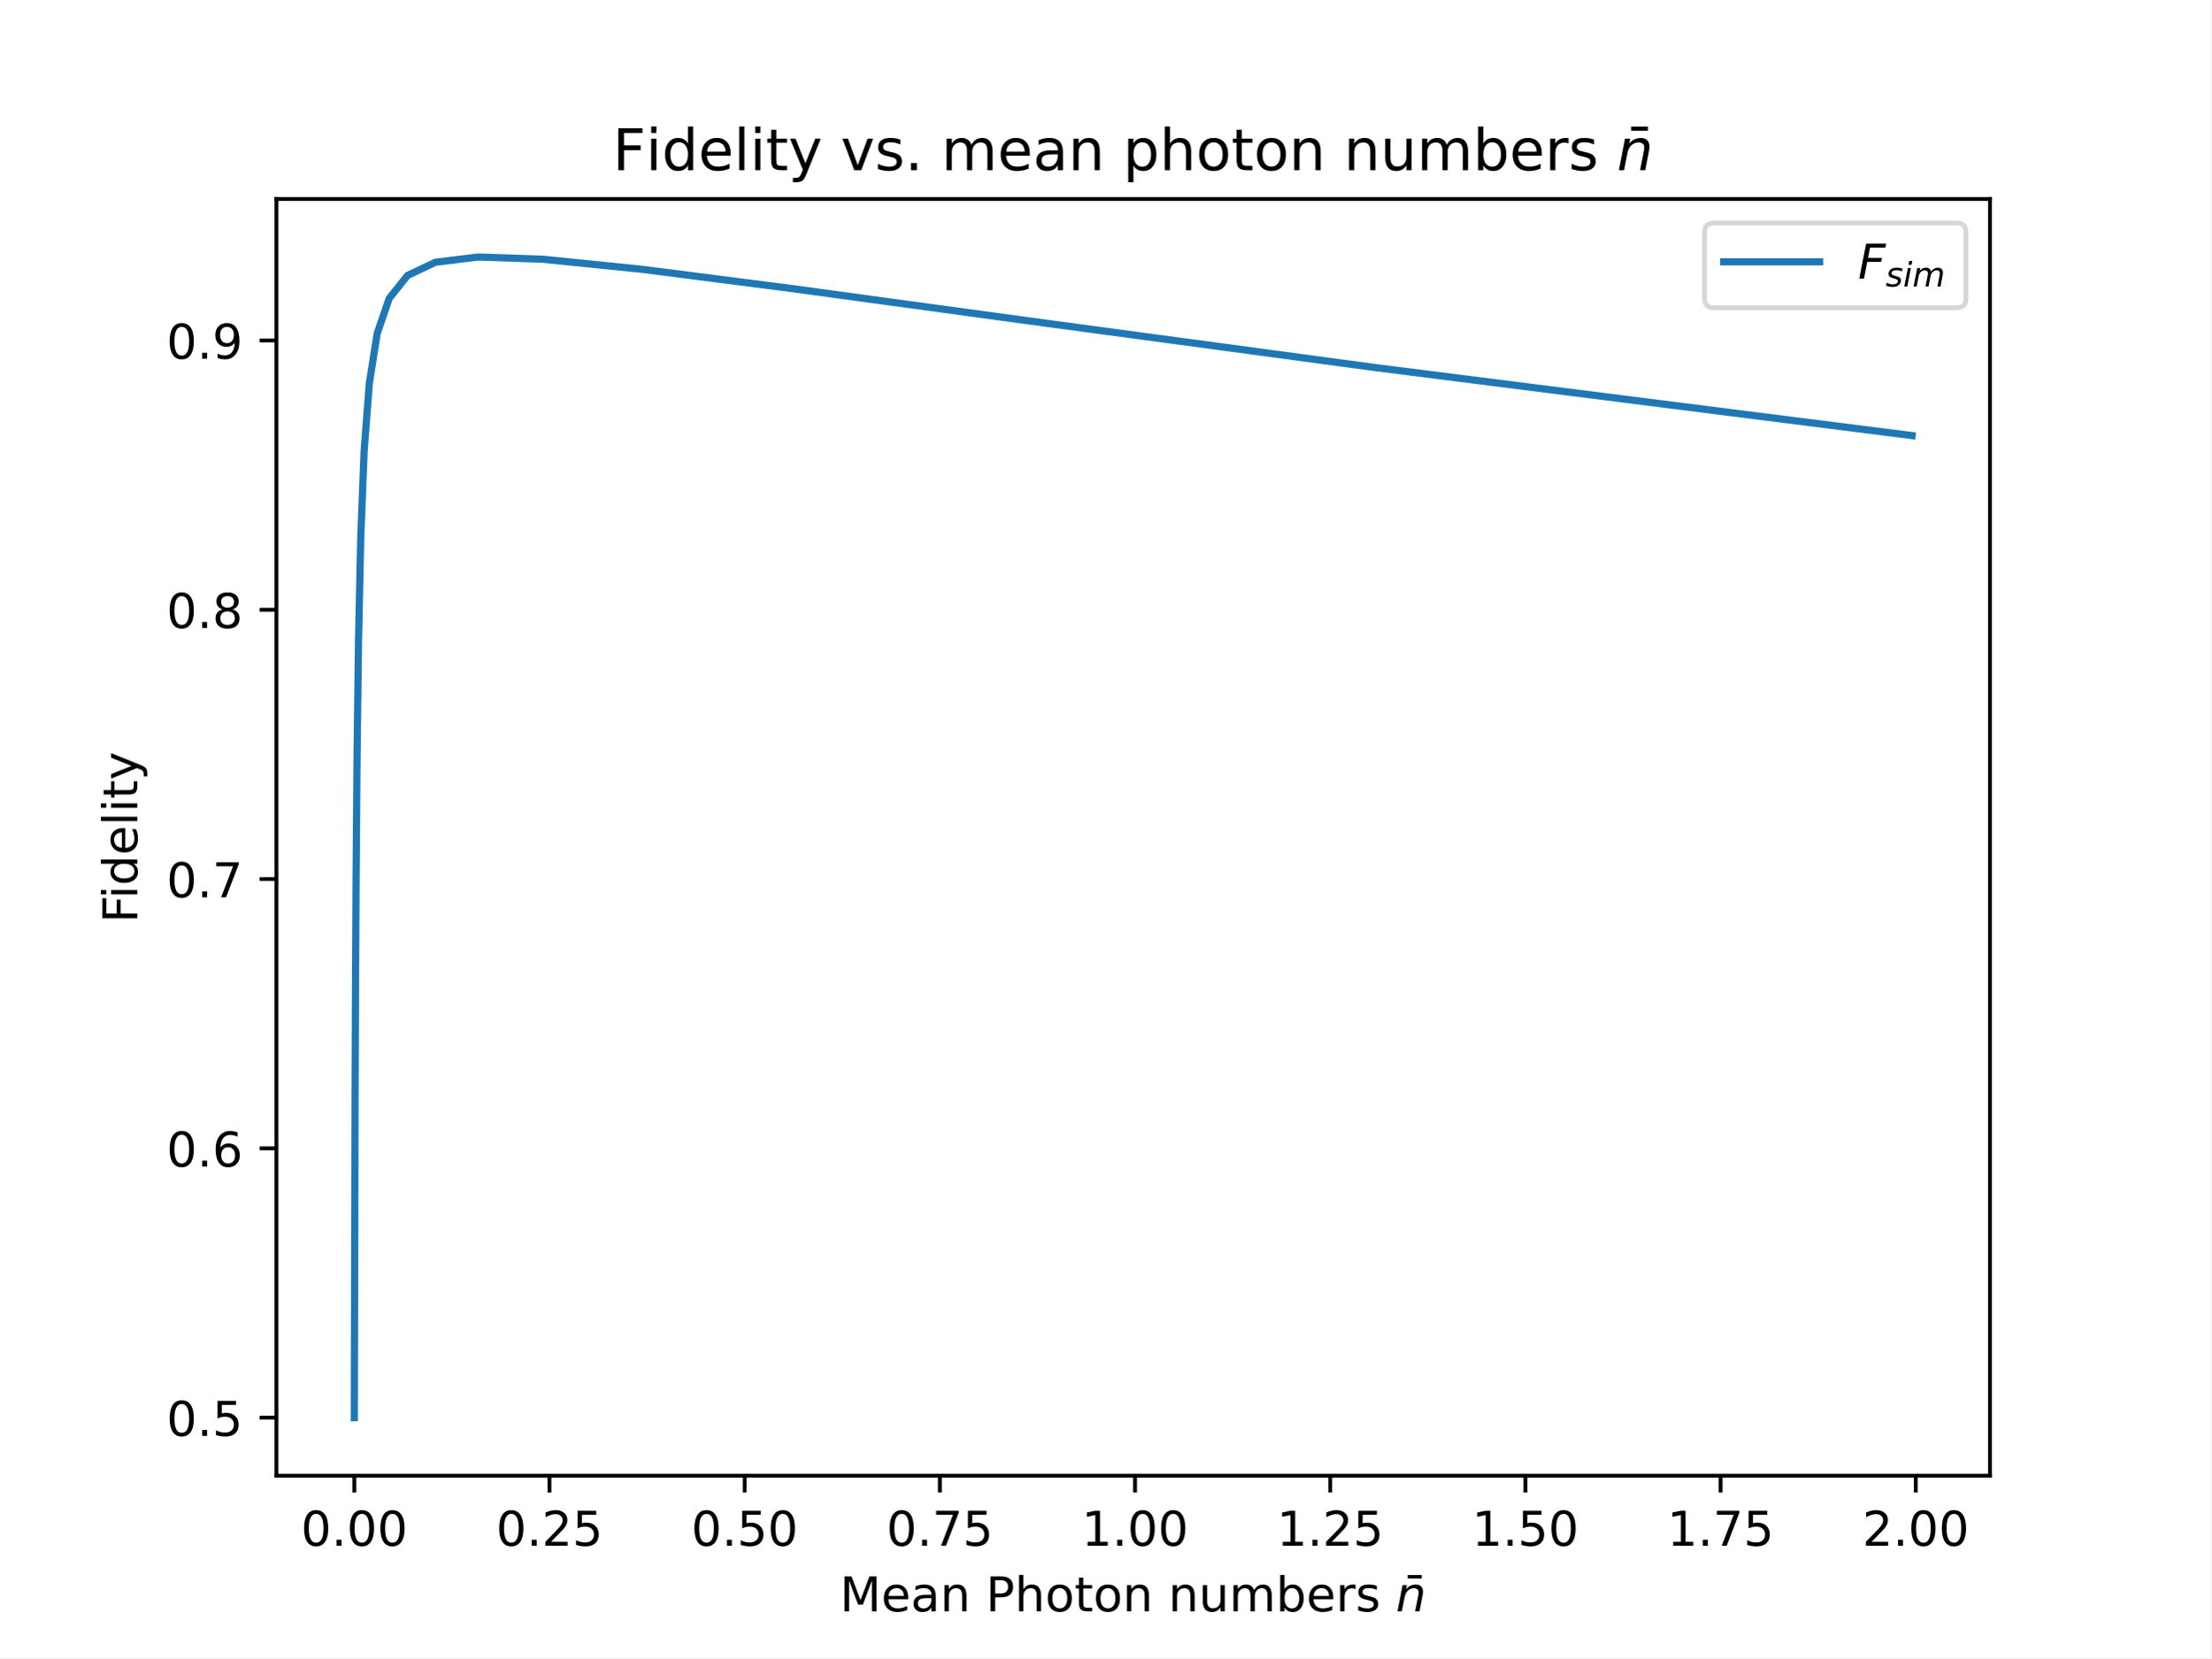
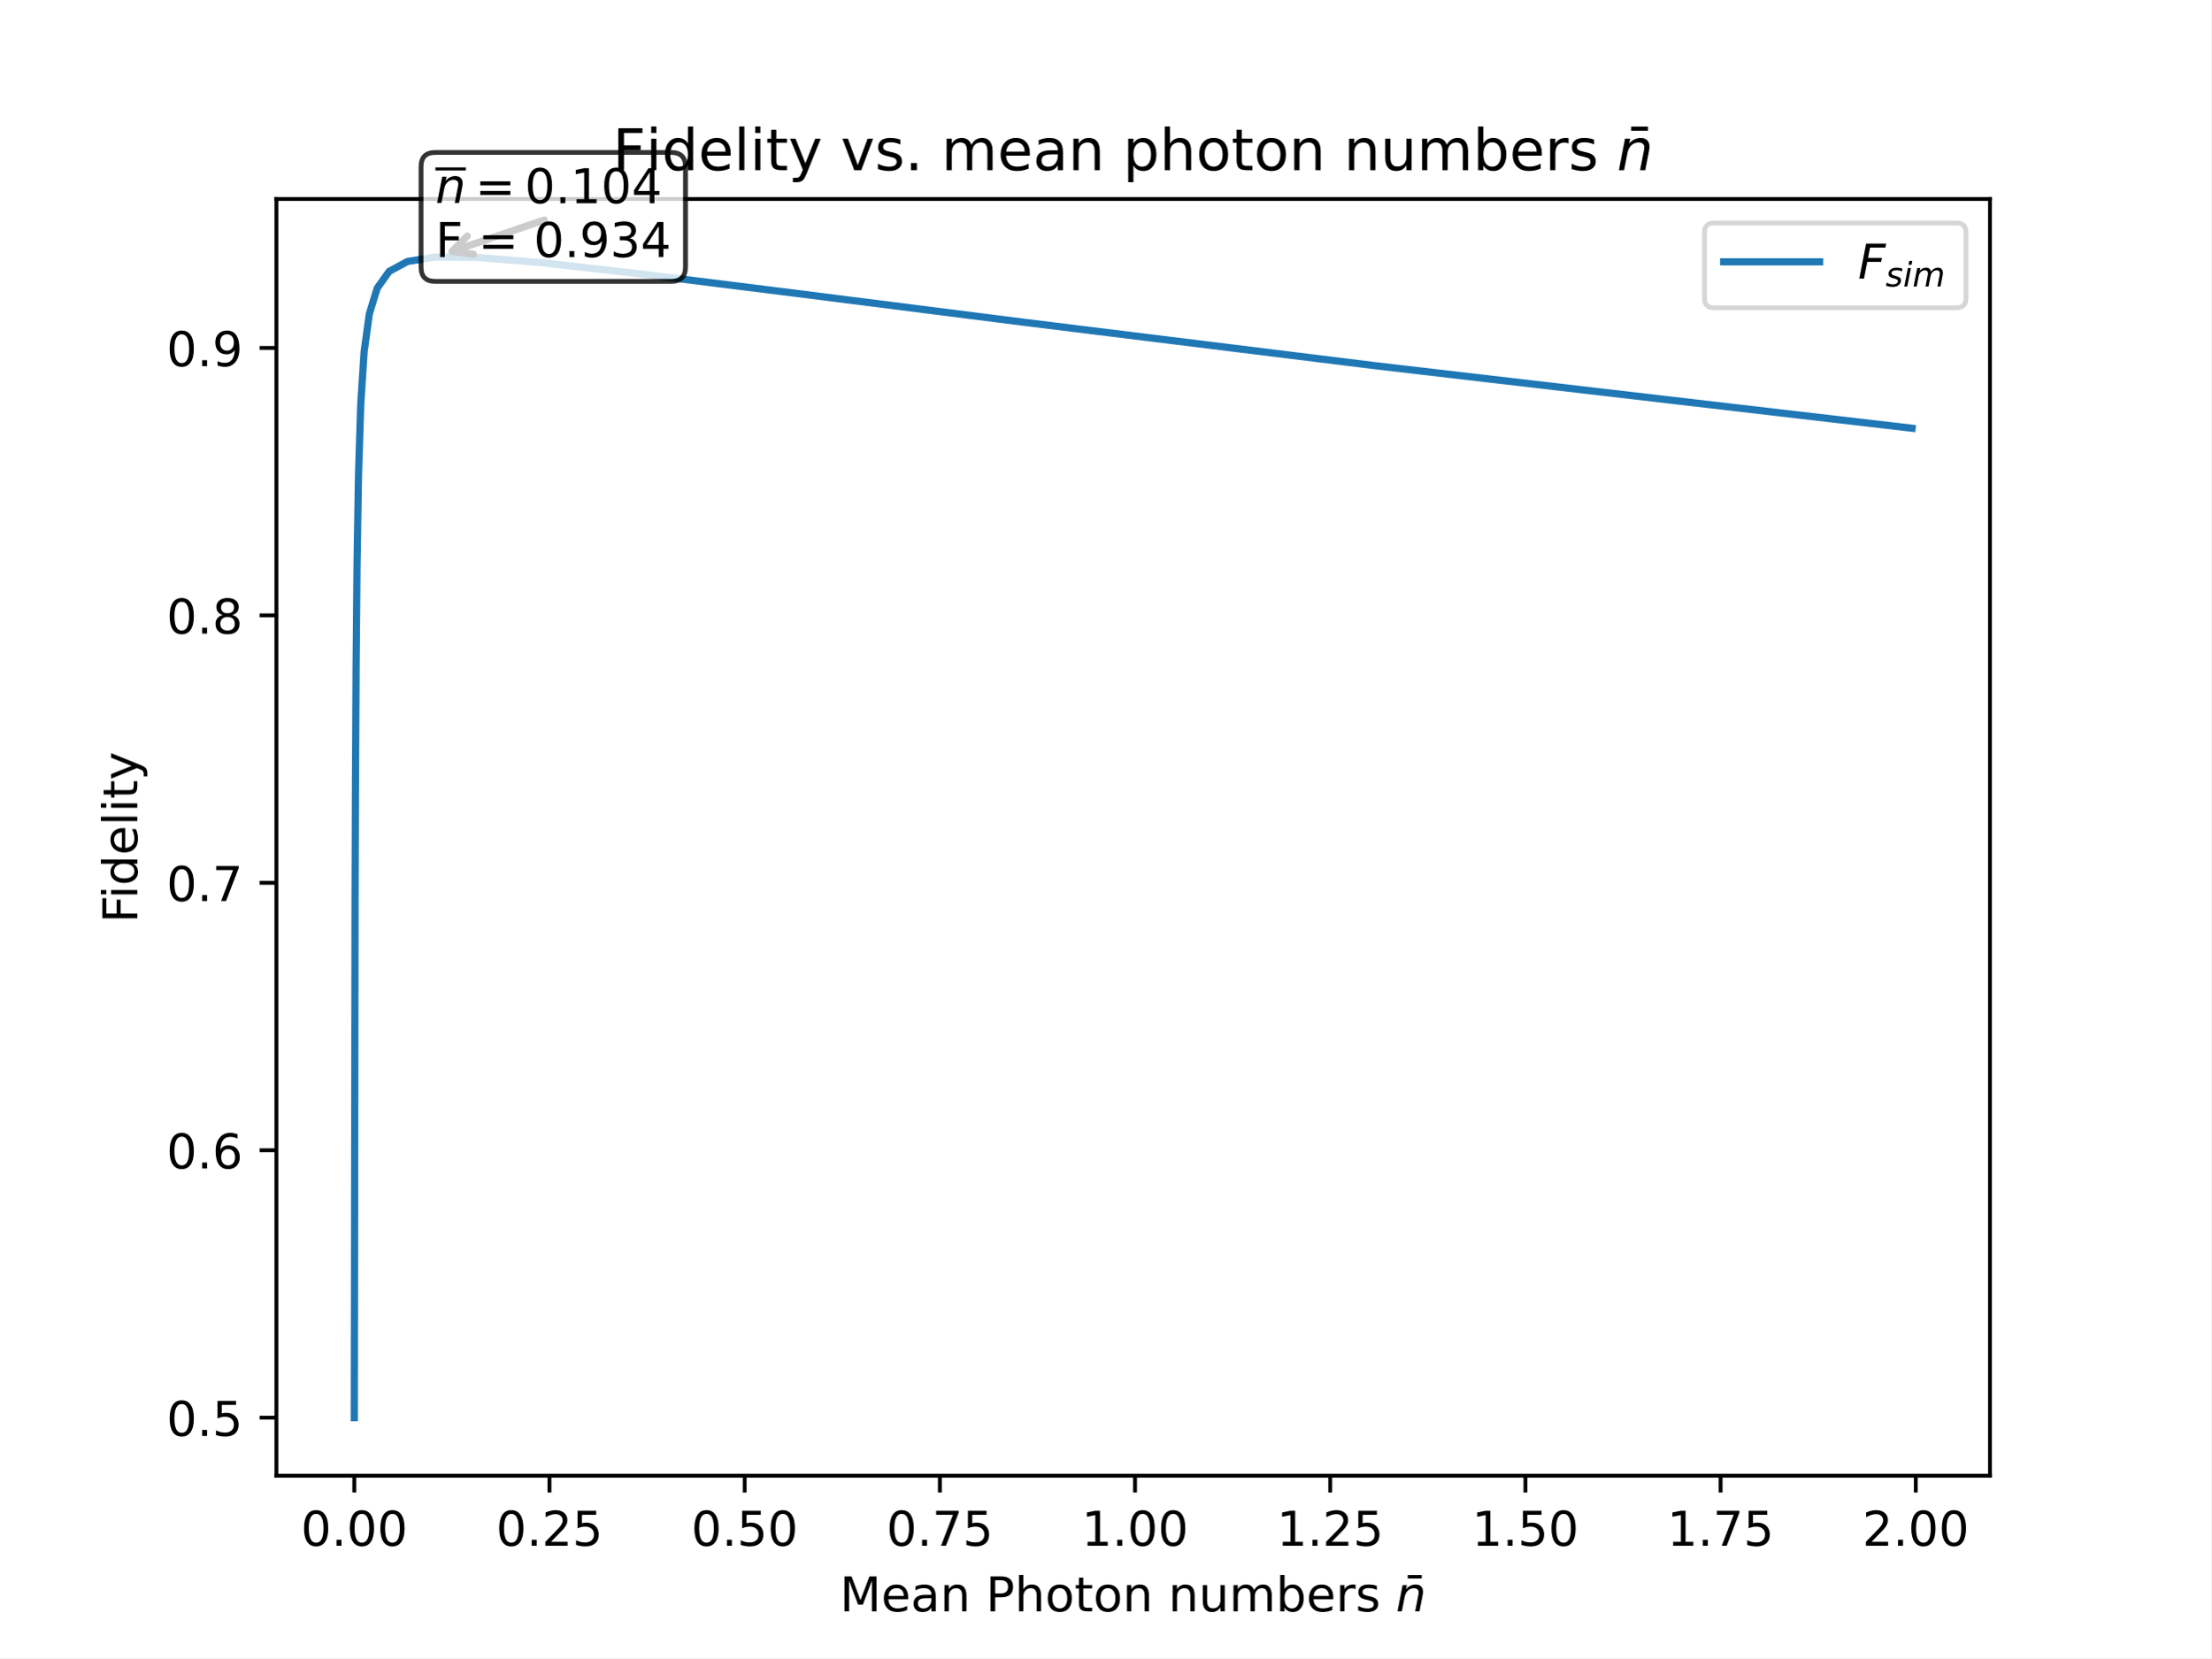
<svg xmlns="http://www.w3.org/2000/svg" xmlns:xlink="http://www.w3.org/1999/xlink" width="460.8pt" height="345.6pt" viewBox="0 0 460.8 345.6" version="1.1">
  <defs>
    <style type="text/css">*{stroke-linejoin: round; stroke-linecap: butt}</style>
  </defs>
  <g id="figure_1">
    <g id="patch_1">
      <path d="M 0 345.6  L 460.8 345.6  L 460.8 0  L 0 0  z " style="fill: #ffffff" />
    </g>
    <g id="axes_1">
      <g id="patch_2">
        <path d="M 57.6 307.584  L 414.72 307.584  L 414.72 41.472  L 57.6 41.472  z " style="fill: #ffffff" />
      </g>
      <g id="matplotlib.axis_1">
        <g id="xtick_1">
          <g id="line2d_1">
            <defs>
-               <path id="m093805df62" d="M 0 0  L 0 3.5  " style="stroke: #000000; stroke-width: 0.8" />
+               <path id="mae718a5688" d="M 0 0  L 0 3.5  " style="stroke: #000000; stroke-width: 0.8" />
            </defs>
            <g>
-               <use xlink:href="#m093805df62" x="73.833" y="307.584" style="stroke: #000000; stroke-width: 0.8" />
+               <use xlink:href="#mae718a5688" x="73.833" y="307.584" style="stroke: #000000; stroke-width: 0.8" />
            </g>
          </g>
          <g id="text_1">
            <g transform="translate(62.69991 322.1824) scale(0.1 -0.1)">
              <defs>
                <path id="DejaVuSans-30" d="M 2034 4250  Q 1547 4250 1301 3770  Q 1056 3291 1056 2328  Q 1056 1369 1301 889  Q 1547 409 2034 409  Q 2525 409 2770 889  Q 3016 1369 3016 2328  Q 3016 3291 2770 3770  Q 2525 4250 2034 4250  z M 2034 4750  Q 2819 4750 3233 4129  Q 3647 3509 3647 2328  Q 3647 1150 3233 529  Q 2819 -91 2034 -91  Q 1250 -91 836 529  Q 422 1150 422 2328  Q 422 3509 836 4129  Q 1250 4750 2034 4750  z " transform="scale(0.015625)" />
                <path id="DejaVuSans-2e" d="M 684 794  L 1344 794  L 1344 0  L 684 0  L 684 794  z " transform="scale(0.015625)" />
              </defs>
              <use xlink:href="#DejaVuSans-30" />
              <use xlink:href="#DejaVuSans-2e" transform="translate(63.62305 0)" />
              <use xlink:href="#DejaVuSans-30" transform="translate(95.41016 0)" />
              <use xlink:href="#DejaVuSans-30" transform="translate(159.0332 0)" />
            </g>
          </g>
        </g>
        <g id="xtick_2">
          <g id="line2d_2">
            <g>
-               <use xlink:href="#m093805df62" x="114.511" y="307.584" style="stroke: #000000; stroke-width: 0.8" />
+               <use xlink:href="#mae718a5688" x="114.511" y="307.584" style="stroke: #000000; stroke-width: 0.8" />
            </g>
          </g>
          <g id="text_2">
            <g transform="translate(103.3781 322.1824) scale(0.1 -0.1)">
              <defs>
                <path id="DejaVuSans-32" d="M 1228 531  L 3431 531  L 3431 0  L 469 0  L 469 531  Q 828 903 1448 1529  Q 2069 2156 2228 2338  Q 2531 2678 2651 2914  Q 2772 3150 2772 3378  Q 2772 3750 2511 3984  Q 2250 4219 1831 4219  Q 1534 4219 1204 4116  Q 875 4013 500 3803  L 500 4441  Q 881 4594 1212 4672  Q 1544 4750 1819 4750  Q 2544 4750 2975 4387  Q 3406 4025 3406 3419  Q 3406 3131 3298 2873  Q 3191 2616 2906 2266  Q 2828 2175 2409 1742  Q 1991 1309 1228 531  z " transform="scale(0.015625)" />
                <path id="DejaVuSans-35" d="M 691 4666  L 3169 4666  L 3169 4134  L 1269 4134  L 1269 2991  Q 1406 3038 1543 3061  Q 1681 3084 1819 3084  Q 2600 3084 3056 2656  Q 3513 2228 3513 1497  Q 3513 744 3044 326  Q 2575 -91 1722 -91  Q 1428 -91 1123 -41  Q 819 9 494 109  L 494 744  Q 775 591 1075 516  Q 1375 441 1709 441  Q 2250 441 2565 725  Q 2881 1009 2881 1497  Q 2881 1984 2565 2268  Q 2250 2553 1709 2553  Q 1456 2553 1204 2497  Q 953 2441 691 2322  L 691 4666  z " transform="scale(0.015625)" />
              </defs>
              <use xlink:href="#DejaVuSans-30" />
              <use xlink:href="#DejaVuSans-2e" transform="translate(63.62305 0)" />
              <use xlink:href="#DejaVuSans-32" transform="translate(95.41016 0)" />
              <use xlink:href="#DejaVuSans-35" transform="translate(159.0332 0)" />
            </g>
          </g>
        </g>
        <g id="xtick_3">
          <g id="line2d_3">
            <g>
-               <use xlink:href="#m093805df62" x="155.189" y="307.584" style="stroke: #000000; stroke-width: 0.8" />
+               <use xlink:href="#mae718a5688" x="155.189" y="307.584" style="stroke: #000000; stroke-width: 0.8" />
            </g>
          </g>
          <g id="text_3">
            <g transform="translate(144.0563 322.1824) scale(0.1 -0.1)">
              <use xlink:href="#DejaVuSans-30" />
              <use xlink:href="#DejaVuSans-2e" transform="translate(63.62305 0)" />
              <use xlink:href="#DejaVuSans-35" transform="translate(95.41016 0)" />
              <use xlink:href="#DejaVuSans-30" transform="translate(159.0332 0)" />
            </g>
          </g>
        </g>
        <g id="xtick_4">
          <g id="line2d_4">
            <g>
-               <use xlink:href="#m093805df62" x="195.867" y="307.584" style="stroke: #000000; stroke-width: 0.8" />
+               <use xlink:href="#mae718a5688" x="195.867" y="307.584" style="stroke: #000000; stroke-width: 0.8" />
            </g>
          </g>
          <g id="text_4">
            <g transform="translate(184.7345 322.1824) scale(0.1 -0.1)">
              <defs>
                <path id="DejaVuSans-37" d="M 525 4666  L 3525 4666  L 3525 4397  L 1831 0  L 1172 0  L 2766 4134  L 525 4134  L 525 4666  z " transform="scale(0.015625)" />
              </defs>
              <use xlink:href="#DejaVuSans-30" />
              <use xlink:href="#DejaVuSans-2e" transform="translate(63.62305 0)" />
              <use xlink:href="#DejaVuSans-37" transform="translate(95.41016 0)" />
              <use xlink:href="#DejaVuSans-35" transform="translate(159.0332 0)" />
            </g>
          </g>
        </g>
        <g id="xtick_5">
          <g id="line2d_5">
            <g>
-               <use xlink:href="#m093805df62" x="236.545" y="307.584" style="stroke: #000000; stroke-width: 0.8" />
+               <use xlink:href="#mae718a5688" x="236.545" y="307.584" style="stroke: #000000; stroke-width: 0.8" />
            </g>
          </g>
          <g id="text_5">
            <g transform="translate(225.4126 322.1824) scale(0.1 -0.1)">
              <defs>
                <path id="DejaVuSans-31" d="M 794 531  L 1825 531  L 1825 4091  L 703 3866  L 703 4441  L 1819 4666  L 2450 4666  L 2450 531  L 3481 531  L 3481 0  L 794 0  L 794 531  z " transform="scale(0.015625)" />
              </defs>
              <use xlink:href="#DejaVuSans-31" />
              <use xlink:href="#DejaVuSans-2e" transform="translate(63.62305 0)" />
              <use xlink:href="#DejaVuSans-30" transform="translate(95.41016 0)" />
              <use xlink:href="#DejaVuSans-30" transform="translate(159.0332 0)" />
            </g>
          </g>
        </g>
        <g id="xtick_6">
          <g id="line2d_6">
            <g>
-               <use xlink:href="#m093805df62" x="277.224" y="307.584" style="stroke: #000000; stroke-width: 0.8" />
+               <use xlink:href="#mae718a5688" x="277.224" y="307.584" style="stroke: #000000; stroke-width: 0.8" />
            </g>
          </g>
          <g id="text_6">
            <g transform="translate(266.0908 322.1824) scale(0.1 -0.1)">
              <use xlink:href="#DejaVuSans-31" />
              <use xlink:href="#DejaVuSans-2e" transform="translate(63.62305 0)" />
              <use xlink:href="#DejaVuSans-32" transform="translate(95.41016 0)" />
              <use xlink:href="#DejaVuSans-35" transform="translate(159.0332 0)" />
            </g>
          </g>
        </g>
        <g id="xtick_7">
          <g id="line2d_7">
            <g>
-               <use xlink:href="#m093805df62" x="317.902" y="307.584" style="stroke: #000000; stroke-width: 0.8" />
+               <use xlink:href="#mae718a5688" x="317.902" y="307.584" style="stroke: #000000; stroke-width: 0.8" />
            </g>
          </g>
          <g id="text_7">
            <g transform="translate(306.769 322.1824) scale(0.1 -0.1)">
              <use xlink:href="#DejaVuSans-31" />
              <use xlink:href="#DejaVuSans-2e" transform="translate(63.62305 0)" />
              <use xlink:href="#DejaVuSans-35" transform="translate(95.41016 0)" />
              <use xlink:href="#DejaVuSans-30" transform="translate(159.0332 0)" />
            </g>
          </g>
        </g>
        <g id="xtick_8">
          <g id="line2d_8">
            <g>
-               <use xlink:href="#m093805df62" x="358.58" y="307.584" style="stroke: #000000; stroke-width: 0.8" />
+               <use xlink:href="#mae718a5688" x="358.58" y="307.584" style="stroke: #000000; stroke-width: 0.8" />
            </g>
          </g>
          <g id="text_8">
            <g transform="translate(347.4472 322.1824) scale(0.1 -0.1)">
              <use xlink:href="#DejaVuSans-31" />
              <use xlink:href="#DejaVuSans-2e" transform="translate(63.62305 0)" />
              <use xlink:href="#DejaVuSans-37" transform="translate(95.41016 0)" />
              <use xlink:href="#DejaVuSans-35" transform="translate(159.0332 0)" />
            </g>
          </g>
        </g>
        <g id="xtick_9">
          <g id="line2d_9">
            <g>
-               <use xlink:href="#m093805df62" x="399.258" y="307.584" style="stroke: #000000; stroke-width: 0.8" />
+               <use xlink:href="#mae718a5688" x="399.258" y="307.584" style="stroke: #000000; stroke-width: 0.8" />
            </g>
          </g>
          <g id="text_9">
            <g transform="translate(388.1253 322.1824) scale(0.1 -0.1)">
              <use xlink:href="#DejaVuSans-32" />
              <use xlink:href="#DejaVuSans-2e" transform="translate(63.62305 0)" />
              <use xlink:href="#DejaVuSans-30" transform="translate(95.41016 0)" />
              <use xlink:href="#DejaVuSans-30" transform="translate(159.0332 0)" />
            </g>
          </g>
        </g>
        <g id="text_10">
          <g transform="translate(175.01 335.8606) scale(0.1 -0.1)">
            <defs>
              <path id="DejaVuSans-4d" d="M 628 4666  L 1569 4666  L 2759 1491  L 3956 4666  L 4897 4666  L 4897 0  L 4281 0  L 4281 4097  L 3078 897  L 2444 897  L 1241 4097  L 1241 0  L 628 0  L 628 4666  z " transform="scale(0.015625)" />
              <path id="DejaVuSans-65" d="M 3597 1894  L 3597 1613  L 953 1613  Q 991 1019 1311 708  Q 1631 397 2203 397  Q 2534 397 2845 478  Q 3156 559 3463 722  L 3463 178  Q 3153 47 2828 -22  Q 2503 -91 2169 -91  Q 1331 -91 842 396  Q 353 884 353 1716  Q 353 2575 817 3079  Q 1281 3584 2069 3584  Q 2775 3584 3186 3129  Q 3597 2675 3597 1894  z M 3022 2063  Q 3016 2534 2758 2815  Q 2500 3097 2075 3097  Q 1594 3097 1305 2825  Q 1016 2553 972 2059  L 3022 2063  z " transform="scale(0.015625)" />
              <path id="DejaVuSans-61" d="M 2194 1759  Q 1497 1759 1228 1600  Q 959 1441 959 1056  Q 959 750 1161 570  Q 1363 391 1709 391  Q 2188 391 2477 730  Q 2766 1069 2766 1631  L 2766 1759  L 2194 1759  z M 3341 1997  L 3341 0  L 2766 0  L 2766 531  Q 2569 213 2275 61  Q 1981 -91 1556 -91  Q 1019 -91 701 211  Q 384 513 384 1019  Q 384 1609 779 1909  Q 1175 2209 1959 2209  L 2766 2209  L 2766 2266  Q 2766 2663 2505 2880  Q 2244 3097 1772 3097  Q 1472 3097 1187 3025  Q 903 2953 641 2809  L 641 3341  Q 956 3463 1253 3523  Q 1550 3584 1831 3584  Q 2591 3584 2966 3190  Q 3341 2797 3341 1997  z " transform="scale(0.015625)" />
              <path id="DejaVuSans-6e" d="M 3513 2113  L 3513 0  L 2938 0  L 2938 2094  Q 2938 2591 2744 2837  Q 2550 3084 2163 3084  Q 1697 3084 1428 2787  Q 1159 2491 1159 1978  L 1159 0  L 581 0  L 581 3500  L 1159 3500  L 1159 2956  Q 1366 3272 1645 3428  Q 1925 3584 2291 3584  Q 2894 3584 3203 3211  Q 3513 2838 3513 2113  z " transform="scale(0.015625)" />
              <path id="DejaVuSans-20" transform="scale(0.015625)" />
              <path id="DejaVuSans-50" d="M 1259 4147  L 1259 2394  L 2053 2394  Q 2494 2394 2734 2622  Q 2975 2850 2975 3272  Q 2975 3691 2734 3919  Q 2494 4147 2053 4147  L 1259 4147  z M 628 4666  L 2053 4666  Q 2838 4666 3239 4311  Q 3641 3956 3641 3272  Q 3641 2581 3239 2228  Q 2838 1875 2053 1875  L 1259 1875  L 1259 0  L 628 0  L 628 4666  z " transform="scale(0.015625)" />
              <path id="DejaVuSans-68" d="M 3513 2113  L 3513 0  L 2938 0  L 2938 2094  Q 2938 2591 2744 2837  Q 2550 3084 2163 3084  Q 1697 3084 1428 2787  Q 1159 2491 1159 1978  L 1159 0  L 581 0  L 581 4863  L 1159 4863  L 1159 2956  Q 1366 3272 1645 3428  Q 1925 3584 2291 3584  Q 2894 3584 3203 3211  Q 3513 2838 3513 2113  z " transform="scale(0.015625)" />
              <path id="DejaVuSans-6f" d="M 1959 3097  Q 1497 3097 1228 2736  Q 959 2375 959 1747  Q 959 1119 1226 758  Q 1494 397 1959 397  Q 2419 397 2687 759  Q 2956 1122 2956 1747  Q 2956 2369 2687 2733  Q 2419 3097 1959 3097  z M 1959 3584  Q 2709 3584 3137 3096  Q 3566 2609 3566 1747  Q 3566 888 3137 398  Q 2709 -91 1959 -91  Q 1206 -91 779 398  Q 353 888 353 1747  Q 353 2609 779 3096  Q 1206 3584 1959 3584  z " transform="scale(0.015625)" />
              <path id="DejaVuSans-74" d="M 1172 4494  L 1172 3500  L 2356 3500  L 2356 3053  L 1172 3053  L 1172 1153  Q 1172 725 1289 603  Q 1406 481 1766 481  L 2356 481  L 2356 0  L 1766 0  Q 1100 0 847 248  Q 594 497 594 1153  L 594 3053  L 172 3053  L 172 3500  L 594 3500  L 594 4494  L 1172 4494  z " transform="scale(0.015625)" />
              <path id="DejaVuSans-75" d="M 544 1381  L 544 3500  L 1119 3500  L 1119 1403  Q 1119 906 1312 657  Q 1506 409 1894 409  Q 2359 409 2629 706  Q 2900 1003 2900 1516  L 2900 3500  L 3475 3500  L 3475 0  L 2900 0  L 2900 538  Q 2691 219 2414 64  Q 2138 -91 1772 -91  Q 1169 -91 856 284  Q 544 659 544 1381  z M 1991 3584  L 1991 3584  z " transform="scale(0.015625)" />
              <path id="DejaVuSans-6d" d="M 3328 2828  Q 3544 3216 3844 3400  Q 4144 3584 4550 3584  Q 5097 3584 5394 3201  Q 5691 2819 5691 2113  L 5691 0  L 5113 0  L 5113 2094  Q 5113 2597 4934 2840  Q 4756 3084 4391 3084  Q 3944 3084 3684 2787  Q 3425 2491 3425 1978  L 3425 0  L 2847 0  L 2847 2094  Q 2847 2600 2669 2842  Q 2491 3084 2119 3084  Q 1678 3084 1418 2786  Q 1159 2488 1159 1978  L 1159 0  L 581 0  L 581 3500  L 1159 3500  L 1159 2956  Q 1356 3278 1631 3431  Q 1906 3584 2284 3584  Q 2666 3584 2933 3390  Q 3200 3197 3328 2828  z " transform="scale(0.015625)" />
              <path id="DejaVuSans-62" d="M 3116 1747  Q 3116 2381 2855 2742  Q 2594 3103 2138 3103  Q 1681 3103 1420 2742  Q 1159 2381 1159 1747  Q 1159 1113 1420 752  Q 1681 391 2138 391  Q 2594 391 2855 752  Q 3116 1113 3116 1747  z M 1159 2969  Q 1341 3281 1617 3432  Q 1894 3584 2278 3584  Q 2916 3584 3314 3078  Q 3713 2572 3713 1747  Q 3713 922 3314 415  Q 2916 -91 2278 -91  Q 1894 -91 1617 61  Q 1341 213 1159 525  L 1159 0  L 581 0  L 581 4863  L 1159 4863  L 1159 2969  z " transform="scale(0.015625)" />
              <path id="DejaVuSans-72" d="M 2631 2963  Q 2534 3019 2420 3045  Q 2306 3072 2169 3072  Q 1681 3072 1420 2755  Q 1159 2438 1159 1844  L 1159 0  L 581 0  L 581 3500  L 1159 3500  L 1159 2956  Q 1341 3275 1631 3429  Q 1922 3584 2338 3584  Q 2397 3584 2469 3576  Q 2541 3569 2628 3553  L 2631 2963  z " transform="scale(0.015625)" />
              <path id="DejaVuSans-73" d="M 2834 3397  L 2834 2853  Q 2591 2978 2328 3040  Q 2066 3103 1784 3103  Q 1356 3103 1142 2972  Q 928 2841 928 2578  Q 928 2378 1081 2264  Q 1234 2150 1697 2047  L 1894 2003  Q 2506 1872 2764 1633  Q 3022 1394 3022 966  Q 3022 478 2636 193  Q 2250 -91 1575 -91  Q 1294 -91 989 -36  Q 684 19 347 128  L 347 722  Q 666 556 975 473  Q 1284 391 1588 391  Q 1994 391 2212 530  Q 2431 669 2431 922  Q 2431 1156 2273 1281  Q 2116 1406 1581 1522  L 1381 1569  Q 847 1681 609 1914  Q 372 2147 372 2553  Q 372 3047 722 3315  Q 1072 3584 1716 3584  Q 2034 3584 2315 3537  Q 2597 3491 2834 3397  z " transform="scale(0.015625)" />
              <path id="DejaVuSans-304" d="M -2518 4769  L -650 4769  L -650 4306  L -2518 4306  L -2518 4769  z " transform="scale(0.015625)" />
              <path id="DejaVuSans-Oblique-6e" d="M 3566 2113  L 3156 0  L 2578 0  L 2988 2091  Q 3016 2238 3031 2350  Q 3047 2463 3047 2528  Q 3047 2791 2881 2937  Q 2716 3084 2419 3084  Q 1956 3084 1622 2776  Q 1288 2469 1184 1941  L 800 0  L 225 0  L 903 3500  L 1478 3500  L 1363 2950  Q 1603 3253 1940 3418  Q 2278 3584 2650 3584  Q 3113 3584 3367 3334  Q 3622 3084 3622 2631  Q 3622 2519 3608 2391  Q 3594 2263 3566 2113  z " transform="scale(0.015625)" />
            </defs>
            <use xlink:href="#DejaVuSans-4d" transform="translate(0 0.015625)" />
            <use xlink:href="#DejaVuSans-65" transform="translate(86.2793 0.015625)" />
            <use xlink:href="#DejaVuSans-61" transform="translate(147.8027 0.015625)" />
            <use xlink:href="#DejaVuSans-6e" transform="translate(209.082 0.015625)" />
            <use xlink:href="#DejaVuSans-20" transform="translate(272.4609 0.015625)" />
            <use xlink:href="#DejaVuSans-50" transform="translate(304.248 0.015625)" />
            <use xlink:href="#DejaVuSans-68" transform="translate(364.5508 0.015625)" />
            <use xlink:href="#DejaVuSans-6f" transform="translate(427.9297 0.015625)" />
            <use xlink:href="#DejaVuSans-74" transform="translate(489.1113 0.015625)" />
            <use xlink:href="#DejaVuSans-6f" transform="translate(528.3203 0.015625)" />
            <use xlink:href="#DejaVuSans-6e" transform="translate(589.502 0.015625)" />
            <use xlink:href="#DejaVuSans-20" transform="translate(652.8809 0.015625)" />
            <use xlink:href="#DejaVuSans-6e" transform="translate(684.668 0.015625)" />
            <use xlink:href="#DejaVuSans-75" transform="translate(748.0469 0.015625)" />
            <use xlink:href="#DejaVuSans-6d" transform="translate(811.4258 0.015625)" />
            <use xlink:href="#DejaVuSans-62" transform="translate(908.8379 0.015625)" />
            <use xlink:href="#DejaVuSans-65" transform="translate(972.3145 0.015625)" />
            <use xlink:href="#DejaVuSans-72" transform="translate(1033.838 0.015625)" />
            <use xlink:href="#DejaVuSans-73" transform="translate(1074.951 0.015625)" />
            <use xlink:href="#DejaVuSans-20" transform="translate(1127.051 0.015625)" />
            <use xlink:href="#DejaVuSans-304" transform="translate(1223.026 1.234375)" />
            <use xlink:href="#DejaVuSans-Oblique-6e" transform="translate(1158.838 0.015625)" />
          </g>
        </g>
      </g>
      <g id="matplotlib.axis_2">
        <g id="ytick_1">
          <g id="line2d_10">
            <defs>
-               <path id="med4fb543ea" d="M 0 0  L -3.5 0  " style="stroke: #000000; stroke-width: 0.8" />
+               <path id="md9d029981a" d="M 0 0  L -3.5 0  " style="stroke: #000000; stroke-width: 0.8" />
            </defs>
            <g>
-               <use xlink:href="#med4fb543ea" x="57.6" y="295.488" style="stroke: #000000; stroke-width: 0.8" />
+               <use xlink:href="#md9d029981a" x="57.6" y="295.488" style="stroke: #000000; stroke-width: 0.8" />
            </g>
          </g>
          <g id="text_11">
            <g transform="translate(34.69687 299.2872) scale(0.1 -0.1)">
              <use xlink:href="#DejaVuSans-30" />
              <use xlink:href="#DejaVuSans-2e" transform="translate(63.62305 0)" />
              <use xlink:href="#DejaVuSans-35" transform="translate(95.41016 0)" />
            </g>
          </g>
        </g>
        <g id="ytick_2">
          <g id="line2d_11">
            <g>
-               <use xlink:href="#med4fb543ea" x="57.6" y="239.355" style="stroke: #000000; stroke-width: 0.8" />
+               <use xlink:href="#md9d029981a" x="57.6" y="239.746" style="stroke: #000000; stroke-width: 0.8" />
            </g>
          </g>
          <g id="text_12">
-             <g transform="translate(34.69687 243.1546) scale(0.1 -0.1)">
+             <g transform="translate(34.69687 243.545) scale(0.1 -0.1)">
              <defs>
                <path id="DejaVuSans-36" d="M 2113 2584  Q 1688 2584 1439 2293  Q 1191 2003 1191 1497  Q 1191 994 1439 701  Q 1688 409 2113 409  Q 2538 409 2786 701  Q 3034 994 3034 1497  Q 3034 2003 2786 2293  Q 2538 2584 2113 2584  z M 3366 4563  L 3366 3988  Q 3128 4100 2886 4159  Q 2644 4219 2406 4219  Q 1781 4219 1451 3797  Q 1122 3375 1075 2522  Q 1259 2794 1537 2939  Q 1816 3084 2150 3084  Q 2853 3084 3261 2657  Q 3669 2231 3669 1497  Q 3669 778 3244 343  Q 2819 -91 2113 -91  Q 1303 -91 875 529  Q 447 1150 447 2328  Q 447 3434 972 4092  Q 1497 4750 2381 4750  Q 2619 4750 2861 4703  Q 3103 4656 3366 4563  z " transform="scale(0.015625)" />
              </defs>
              <use xlink:href="#DejaVuSans-30" />
              <use xlink:href="#DejaVuSans-2e" transform="translate(63.62305 0)" />
              <use xlink:href="#DejaVuSans-36" transform="translate(95.41016 0)" />
            </g>
          </g>
        </g>
        <g id="ytick_3">
          <g id="line2d_12">
            <g>
-               <use xlink:href="#med4fb543ea" x="57.6" y="183.223" style="stroke: #000000; stroke-width: 0.8" />
+               <use xlink:href="#md9d029981a" x="57.6" y="184.003" style="stroke: #000000; stroke-width: 0.8" />
            </g>
          </g>
          <g id="text_13">
-             <g transform="translate(34.69687 187.0219) scale(0.1 -0.1)">
+             <g transform="translate(34.69687 187.8027) scale(0.1 -0.1)">
              <use xlink:href="#DejaVuSans-30" />
              <use xlink:href="#DejaVuSans-2e" transform="translate(63.62305 0)" />
              <use xlink:href="#DejaVuSans-37" transform="translate(95.41016 0)" />
            </g>
          </g>
        </g>
        <g id="ytick_4">
          <g id="line2d_13">
            <g>
-               <use xlink:href="#med4fb543ea" x="57.6" y="127.09" style="stroke: #000000; stroke-width: 0.8" />
+               <use xlink:href="#md9d029981a" x="57.6" y="128.261" style="stroke: #000000; stroke-width: 0.8" />
            </g>
          </g>
          <g id="text_14">
-             <g transform="translate(34.69687 130.8893) scale(0.1 -0.1)">
+             <g transform="translate(34.69687 132.0605) scale(0.1 -0.1)">
              <defs>
                <path id="DejaVuSans-38" d="M 2034 2216  Q 1584 2216 1326 1975  Q 1069 1734 1069 1313  Q 1069 891 1326 650  Q 1584 409 2034 409  Q 2484 409 2743 651  Q 3003 894 3003 1313  Q 3003 1734 2745 1975  Q 2488 2216 2034 2216  z M 1403 2484  Q 997 2584 770 2862  Q 544 3141 544 3541  Q 544 4100 942 4425  Q 1341 4750 2034 4750  Q 2731 4750 3128 4425  Q 3525 4100 3525 3541  Q 3525 3141 3298 2862  Q 3072 2584 2669 2484  Q 3125 2378 3379 2068  Q 3634 1759 3634 1313  Q 3634 634 3220 271  Q 2806 -91 2034 -91  Q 1263 -91 848 271  Q 434 634 434 1313  Q 434 1759 690 2068  Q 947 2378 1403 2484  z M 1172 3481  Q 1172 3119 1398 2916  Q 1625 2713 2034 2713  Q 2441 2713 2670 2916  Q 2900 3119 2900 3481  Q 2900 3844 2670 4047  Q 2441 4250 2034 4250  Q 1625 4250 1398 4047  Q 1172 3844 1172 3481  z " transform="scale(0.015625)" />
              </defs>
              <use xlink:href="#DejaVuSans-30" />
              <use xlink:href="#DejaVuSans-2e" transform="translate(63.62305 0)" />
              <use xlink:href="#DejaVuSans-38" transform="translate(95.41016 0)" />
            </g>
          </g>
        </g>
        <g id="ytick_5">
          <g id="line2d_14">
            <g>
-               <use xlink:href="#med4fb543ea" x="57.6" y="70.957" style="stroke: #000000; stroke-width: 0.8" />
+               <use xlink:href="#md9d029981a" x="57.6" y="72.519" style="stroke: #000000; stroke-width: 0.8" />
            </g>
          </g>
          <g id="text_15">
-             <g transform="translate(34.69687 74.75665) scale(0.1 -0.1)">
+             <g transform="translate(34.69687 76.31821) scale(0.1 -0.1)">
              <defs>
                <path id="DejaVuSans-39" d="M 703 97  L 703 672  Q 941 559 1184 500  Q 1428 441 1663 441  Q 2288 441 2617 861  Q 2947 1281 2994 2138  Q 2813 1869 2534 1725  Q 2256 1581 1919 1581  Q 1219 1581 811 2004  Q 403 2428 403 3163  Q 403 3881 828 4315  Q 1253 4750 1959 4750  Q 2769 4750 3195 4129  Q 3622 3509 3622 2328  Q 3622 1225 3098 567  Q 2575 -91 1691 -91  Q 1453 -91 1209 -44  Q 966 3 703 97  z M 1959 2075  Q 2384 2075 2632 2365  Q 2881 2656 2881 3163  Q 2881 3666 2632 3958  Q 2384 4250 1959 4250  Q 1534 4250 1286 3958  Q 1038 3666 1038 3163  Q 1038 2656 1286 2365  Q 1534 2075 1959 2075  z " transform="scale(0.015625)" />
              </defs>
              <use xlink:href="#DejaVuSans-30" />
              <use xlink:href="#DejaVuSans-2e" transform="translate(63.62305 0)" />
              <use xlink:href="#DejaVuSans-39" transform="translate(95.41016 0)" />
            </g>
          </g>
        </g>
        <g id="text_16">
          <g transform="translate(28.61719 192.3788) rotate(-90) scale(0.1 -0.1)">
            <defs>
              <path id="DejaVuSans-46" d="M 628 4666  L 3309 4666  L 3309 4134  L 1259 4134  L 1259 2759  L 3109 2759  L 3109 2228  L 1259 2228  L 1259 0  L 628 0  L 628 4666  z " transform="scale(0.015625)" />
              <path id="DejaVuSans-69" d="M 603 3500  L 1178 3500  L 1178 0  L 603 0  L 603 3500  z M 603 4863  L 1178 4863  L 1178 4134  L 603 4134  L 603 4863  z " transform="scale(0.015625)" />
              <path id="DejaVuSans-64" d="M 2906 2969  L 2906 4863  L 3481 4863  L 3481 0  L 2906 0  L 2906 525  Q 2725 213 2448 61  Q 2172 -91 1784 -91  Q 1150 -91 751 415  Q 353 922 353 1747  Q 353 2572 751 3078  Q 1150 3584 1784 3584  Q 2172 3584 2448 3432  Q 2725 3281 2906 2969  z M 947 1747  Q 947 1113 1208 752  Q 1469 391 1925 391  Q 2381 391 2643 752  Q 2906 1113 2906 1747  Q 2906 2381 2643 2742  Q 2381 3103 1925 3103  Q 1469 3103 1208 2742  Q 947 2381 947 1747  z " transform="scale(0.015625)" />
              <path id="DejaVuSans-6c" d="M 603 4863  L 1178 4863  L 1178 0  L 603 0  L 603 4863  z " transform="scale(0.015625)" />
              <path id="DejaVuSans-79" d="M 2059 -325  Q 1816 -950 1584 -1140  Q 1353 -1331 966 -1331  L 506 -1331  L 506 -850  L 844 -850  Q 1081 -850 1212 -737  Q 1344 -625 1503 -206  L 1606 56  L 191 3500  L 800 3500  L 1894 763  L 2988 3500  L 3597 3500  L 2059 -325  z " transform="scale(0.015625)" />
            </defs>
            <use xlink:href="#DejaVuSans-46" />
            <use xlink:href="#DejaVuSans-69" transform="translate(50.26953 0)" />
            <use xlink:href="#DejaVuSans-64" transform="translate(78.05273 0)" />
            <use xlink:href="#DejaVuSans-65" transform="translate(141.5293 0)" />
            <use xlink:href="#DejaVuSans-6c" transform="translate(203.0527 0)" />
            <use xlink:href="#DejaVuSans-69" transform="translate(230.8359 0)" />
            <use xlink:href="#DejaVuSans-74" transform="translate(258.6191 0)" />
            <use xlink:href="#DejaVuSans-79" transform="translate(297.8281 0)" />
          </g>
        </g>
      </g>
      <g id="line2d_15">
-         <path d="M 73.833 295.488  L 73.995 228.277  L 74.081 206.692  L 74.211 182.602  L 74.41 157.609  L 74.713 133.542  L 75.176 112.008  L 75.881 94.033  L 76.957 79.946  L 78.598 69.517  L 81.101 62.21  L 84.918 57.424  L 90.741 54.655  L 99.621 53.568  L 113.166 54.031  L 133.824 56.13  L 165.333 60.179  L 213.391 66.741  L 286.69 76.619  L 398.487 90.788  " clip-path="url(#p2caa4a44e1)" style="fill: none; stroke: #1f77b4; stroke-width: 1.5; stroke-linecap: square" />
+         <path d="M 73.833 295.488  L 73.995 187.707  L 74.081 163.005  L 74.211 138.95  L 74.41 117.186  L 74.713 98.818  L 75.176 84.254  L 75.881 73.313  L 76.957 65.465  L 78.598 60.076  L 81.101 56.567  L 84.918 54.494  L 90.741 53.568  L 99.621 53.657  L 113.166 54.783  L 133.824 57.131  L 165.333 61.066  L 213.391 67.166  L 286.69 76.232  L 398.487 89.258  " clip-path="url(#p6089417a90)" style="fill: none; stroke: #1f77b4; stroke-width: 1.5; stroke-linecap: square" />
      </g>
      <g id="patch_3">
        <path d="M 57.6 307.584  L 57.6 41.472  " style="fill: none; stroke: #000000; stroke-width: 0.8; stroke-linejoin: miter; stroke-linecap: square" />
      </g>
      <g id="patch_4">
        <path d="M 414.72 307.584  L 414.72 41.472  " style="fill: none; stroke: #000000; stroke-width: 0.8; stroke-linejoin: miter; stroke-linecap: square" />
      </g>
      <g id="patch_5">
        <path d="M 57.6 307.584  L 414.72 307.584  " style="fill: none; stroke: #000000; stroke-width: 0.8; stroke-linejoin: miter; stroke-linecap: square" />
      </g>
      <g id="patch_6">
        <path d="M 57.6 41.472  L 414.72 41.472  " style="fill: none; stroke: #000000; stroke-width: 0.8; stroke-linejoin: miter; stroke-linecap: square" />
      </g>
+       <g id="patch_7">
+         <path d="M 113.407 45.854  Q 103.021 49.388 94.223 52.383  " style="fill: none; stroke: #000000; stroke-width: 1.5; stroke-linecap: round" />
+         <path d="M 98.655 52.987  L 94.223 52.383  L 97.366 49.2  " style="fill: none; stroke: #000000; stroke-width: 1.5; stroke-linecap: round" />
+       </g>
      <g id="text_17">
+         <g id="patch_8">
+           <path d="M 90.741 58.648  L 139.856 58.648  Q 142.856 58.648 142.856 55.648  L 142.856 34.772  Q 142.856 31.772 139.856 31.772  L 90.741 31.772  Q 87.741 31.772 87.741 34.772  L 87.741 55.648  Q 87.741 58.648 90.741 58.648  z " style="fill: #ffffff; opacity: 0.8; stroke: #000000; stroke-linejoin: miter" />
+         </g>
+         <g transform="translate(90.74057 42.37019) scale(0.1 -0.1)">
+           <defs>
+             <path id="DejaVuSans-3d" d="M 678 2906  L 4684 2906  L 4684 2381  L 678 2381  L 678 2906  z M 678 1631  L 4684 1631  L 4684 1100  L 678 1100  L 678 1631  z " transform="scale(0.015625)" />
+             <path id="DejaVuSans-34" d="M 2419 4116  L 825 1625  L 2419 1625  L 2419 4116  z M 2253 4666  L 3047 4666  L 3047 1625  L 3713 1625  L 3713 1100  L 3047 1100  L 3047 0  L 2419 0  L 2419 1100  L 313 1100  L 313 1709  L 2253 4666  z " transform="scale(0.015625)" />
+           </defs>
+           <use xlink:href="#DejaVuSans-Oblique-6e" transform="translate(0 0.75)" />
+           <use xlink:href="#DejaVuSans-3d" transform="translate(82.86133 0.25)" />
+           <use xlink:href="#DejaVuSans-30" transform="translate(186.1328 0.25)" />
+           <use xlink:href="#DejaVuSans-2e" transform="translate(249.7559 0.25)" />
+           <use xlink:href="#DejaVuSans-31" transform="translate(281.543 0.25)" />
+           <use xlink:href="#DejaVuSans-30" transform="translate(345.166 0.25)" />
+           <use xlink:href="#DejaVuSans-34" transform="translate(408.7891 0.25)" />
+           <path d="M 0 68.5  L 0 74.75  L 63.379 74.75  L 63.379 68.5  L 0 68.5  z " />
+         </g>
+         <g transform="translate(90.74057 53.568) scale(0.1 -0.1)">
+           <defs>
+             <path id="DejaVuSans-33" d="M 2597 2516  Q 3050 2419 3304 2112  Q 3559 1806 3559 1356  Q 3559 666 3084 287  Q 2609 -91 1734 -91  Q 1441 -91 1130 -33  Q 819 25 488 141  L 488 750  Q 750 597 1062 519  Q 1375 441 1716 441  Q 2309 441 2620 675  Q 2931 909 2931 1356  Q 2931 1769 2642 2001  Q 2353 2234 1838 2234  L 1294 2234  L 1294 2753  L 1863 2753  Q 2328 2753 2575 2939  Q 2822 3125 2822 3475  Q 2822 3834 2567 4026  Q 2313 4219 1838 4219  Q 1578 4219 1281 4162  Q 984 4106 628 3988  L 628 4550  Q 988 4650 1302 4700  Q 1616 4750 1894 4750  Q 2613 4750 3031 4423  Q 3450 4097 3450 3541  Q 3450 3153 3228 2886  Q 3006 2619 2597 2516  z " transform="scale(0.015625)" />
+           </defs>
+           <use xlink:href="#DejaVuSans-46" />
+           <use xlink:href="#DejaVuSans-20" transform="translate(57.51953 0)" />
+           <use xlink:href="#DejaVuSans-3d" transform="translate(89.30664 0)" />
+           <use xlink:href="#DejaVuSans-20" transform="translate(173.0957 0)" />
+           <use xlink:href="#DejaVuSans-30" transform="translate(204.8828 0)" />
+           <use xlink:href="#DejaVuSans-2e" transform="translate(268.5059 0)" />
+           <use xlink:href="#DejaVuSans-39" transform="translate(300.293 0)" />
+           <use xlink:href="#DejaVuSans-33" transform="translate(363.916 0)" />
+           <use xlink:href="#DejaVuSans-34" transform="translate(427.5391 0)" />
+         </g>
+       </g>
+       <g id="text_18">
        <g transform="translate(127.68 35.472) scale(0.12 -0.12)">
          <defs>
            <path id="DejaVuSans-76" d="M 191 3500  L 800 3500  L 1894 563  L 2988 3500  L 3597 3500  L 2284 0  L 1503 0  L 191 3500  z " transform="scale(0.015625)" />
            <path id="DejaVuSans-70" d="M 1159 525  L 1159 -1331  L 581 -1331  L 581 3500  L 1159 3500  L 1159 2969  Q 1341 3281 1617 3432  Q 1894 3584 2278 3584  Q 2916 3584 3314 3078  Q 3713 2572 3713 1747  Q 3713 922 3314 415  Q 2916 -91 2278 -91  Q 1894 -91 1617 61  Q 1341 213 1159 525  z M 3116 1747  Q 3116 2381 2855 2742  Q 2594 3103 2138 3103  Q 1681 3103 1420 2742  Q 1159 2381 1159 1747  Q 1159 1113 1420 752  Q 1681 391 2138 391  Q 2594 391 2855 752  Q 3116 1113 3116 1747  z " transform="scale(0.015625)" />
          </defs>
          <use xlink:href="#DejaVuSans-46" transform="translate(0 0.015625)" />
          <use xlink:href="#DejaVuSans-69" transform="translate(57.51953 0.015625)" />
          <use xlink:href="#DejaVuSans-64" transform="translate(85.30273 0.015625)" />
          <use xlink:href="#DejaVuSans-65" transform="translate(148.7793 0.015625)" />
          <use xlink:href="#DejaVuSans-6c" transform="translate(210.3027 0.015625)" />
          <use xlink:href="#DejaVuSans-69" transform="translate(238.0859 0.015625)" />
          <use xlink:href="#DejaVuSans-74" transform="translate(265.8691 0.015625)" />
          <use xlink:href="#DejaVuSans-79" transform="translate(305.0781 0.015625)" />
          <use xlink:href="#DejaVuSans-20" transform="translate(364.2578 0.015625)" />
          <use xlink:href="#DejaVuSans-76" transform="translate(396.0449 0.015625)" />
          <use xlink:href="#DejaVuSans-73" transform="translate(455.2246 0.015625)" />
          <use xlink:href="#DejaVuSans-2e" transform="translate(507.3242 0.015625)" />
          <use xlink:href="#DejaVuSans-20" transform="translate(539.1113 0.015625)" />
          <use xlink:href="#DejaVuSans-6d" transform="translate(570.8984 0.015625)" />
          <use xlink:href="#DejaVuSans-65" transform="translate(668.3105 0.015625)" />
          <use xlink:href="#DejaVuSans-61" transform="translate(729.834 0.015625)" />
          <use xlink:href="#DejaVuSans-6e" transform="translate(791.1133 0.015625)" />
          <use xlink:href="#DejaVuSans-20" transform="translate(854.4922 0.015625)" />
          <use xlink:href="#DejaVuSans-70" transform="translate(886.2793 0.015625)" />
          <use xlink:href="#DejaVuSans-68" transform="translate(949.7559 0.015625)" />
          <use xlink:href="#DejaVuSans-6f" transform="translate(1013.135 0.015625)" />
          <use xlink:href="#DejaVuSans-74" transform="translate(1074.316 0.015625)" />
          <use xlink:href="#DejaVuSans-6f" transform="translate(1113.525 0.015625)" />
          <use xlink:href="#DejaVuSans-6e" transform="translate(1174.707 0.015625)" />
          <use xlink:href="#DejaVuSans-20" transform="translate(1238.086 0.015625)" />
          <use xlink:href="#DejaVuSans-6e" transform="translate(1269.873 0.015625)" />
          <use xlink:href="#DejaVuSans-75" transform="translate(1333.252 0.015625)" />
          <use xlink:href="#DejaVuSans-6d" transform="translate(1396.631 0.015625)" />
          <use xlink:href="#DejaVuSans-62" transform="translate(1494.043 0.015625)" />
          <use xlink:href="#DejaVuSans-65" transform="translate(1557.52 0.015625)" />
          <use xlink:href="#DejaVuSans-72" transform="translate(1619.043 0.015625)" />
          <use xlink:href="#DejaVuSans-73" transform="translate(1660.156 0.015625)" />
          <use xlink:href="#DejaVuSans-20" transform="translate(1712.256 0.015625)" />
          <use xlink:href="#DejaVuSans-304" transform="translate(1808.231 1.234375)" />
          <use xlink:href="#DejaVuSans-Oblique-6e" transform="translate(1744.043 0.015625)" />
        </g>
      </g>
      <g id="legend_1">
-         <g id="patch_7">
+         <g id="patch_9">
          <path d="M 357.22 64.15  L 407.72 64.15  Q 409.72 64.15 409.72 62.15  L 409.72 48.472  Q 409.72 46.472 407.72 46.472  L 357.22 46.472  Q 355.22 46.472 355.22 48.472  L 355.22 62.15  Q 355.22 64.15 357.22 64.15  z " style="fill: #ffffff; opacity: 0.8; stroke: #cccccc; stroke-linejoin: miter" />
        </g>
        <g id="line2d_16">
          <path d="M 359.22 54.57  L 369.22 54.57  L 379.22 54.57  " style="fill: none; stroke: #1f77b4; stroke-width: 1.5; stroke-linecap: square" />
        </g>
-         <g id="text_18">
+         <g id="text_19">
          <g transform="translate(387.22 58.07044) scale(0.1 -0.1)">
            <defs>
              <path id="DejaVuSans-Oblique-46" d="M 1081 4666  L 3756 4666  L 3653 4134  L 1606 4134  L 1338 2759  L 3188 2759  L 3084 2228  L 1234 2228  L 800 0  L 172 0  L 1081 4666  z " transform="scale(0.015625)" />
              <path id="DejaVuSans-Oblique-73" d="M 3200 3397  L 3091 2853  Q 2863 2978 2609 3040  Q 2356 3103 2088 3103  Q 1634 3103 1373 2948  Q 1113 2794 1113 2528  Q 1113 2219 1719 2053  Q 1766 2041 1788 2034  L 1972 1978  Q 2547 1819 2739 1644  Q 2931 1469 2931 1166  Q 2931 609 2489 259  Q 2047 -91 1331 -91  Q 1053 -91 747 -37  Q 441 16 72 128  L 184 722  Q 500 559 806 475  Q 1113 391 1394 391  Q 1816 391 2080 572  Q 2344 753 2344 1031  Q 2344 1331 1650 1516  L 1591 1531  L 1394 1581  Q 956 1697 753 1886  Q 550 2075 550 2369  Q 550 2928 970 3256  Q 1391 3584 2113 3584  Q 2397 3584 2667 3537  Q 2938 3491 3200 3397  z " transform="scale(0.015625)" />
              <path id="DejaVuSans-Oblique-69" d="M 1172 4863  L 1747 4863  L 1606 4134  L 1031 4134  L 1172 4863  z M 909 3500  L 1484 3500  L 800 0  L 225 0  L 909 3500  z " transform="scale(0.015625)" />
              <path id="DejaVuSans-Oblique-6d" d="M 5747 2113  L 5338 0  L 4763 0  L 5166 2094  Q 5191 2228 5203 2325  Q 5216 2422 5216 2491  Q 5216 2772 5059 2928  Q 4903 3084 4622 3084  Q 4203 3084 3875 2770  Q 3547 2456 3450 1953  L 3066 0  L 2491 0  L 2900 2094  Q 2925 2209 2937 2307  Q 2950 2406 2950 2484  Q 2950 2769 2794 2926  Q 2638 3084 2363 3084  Q 1938 3084 1609 2770  Q 1281 2456 1184 1953  L 800 0  L 225 0  L 909 3500  L 1484 3500  L 1375 2956  Q 1609 3263 1923 3423  Q 2238 3584 2597 3584  Q 2978 3584 3223 3384  Q 3469 3184 3519 2828  Q 3781 3197 4126 3390  Q 4472 3584 4856 3584  Q 5306 3584 5551 3325  Q 5797 3066 5797 2591  Q 5797 2488 5784 2364  Q 5772 2241 5747 2113  z " transform="scale(0.015625)" />
            </defs>
            <use xlink:href="#DejaVuSans-Oblique-46" transform="translate(0 0.09375)" />
            <use xlink:href="#DejaVuSans-Oblique-73" transform="translate(57.51953 -16.3125) scale(0.7)" />
            <use xlink:href="#DejaVuSans-Oblique-69" transform="translate(93.98926 -16.3125) scale(0.7)" />
            <use xlink:href="#DejaVuSans-Oblique-6d" transform="translate(113.4375 -16.3125) scale(0.7)" />
          </g>
        </g>
      </g>
    </g>
  </g>
  <defs>
-     <clipPath id="p2caa4a44e1">
+     <clipPath id="p6089417a90">
      <rect x="57.6" y="41.472" width="357.12" height="266.112" />
    </clipPath>
  </defs>
</svg>
